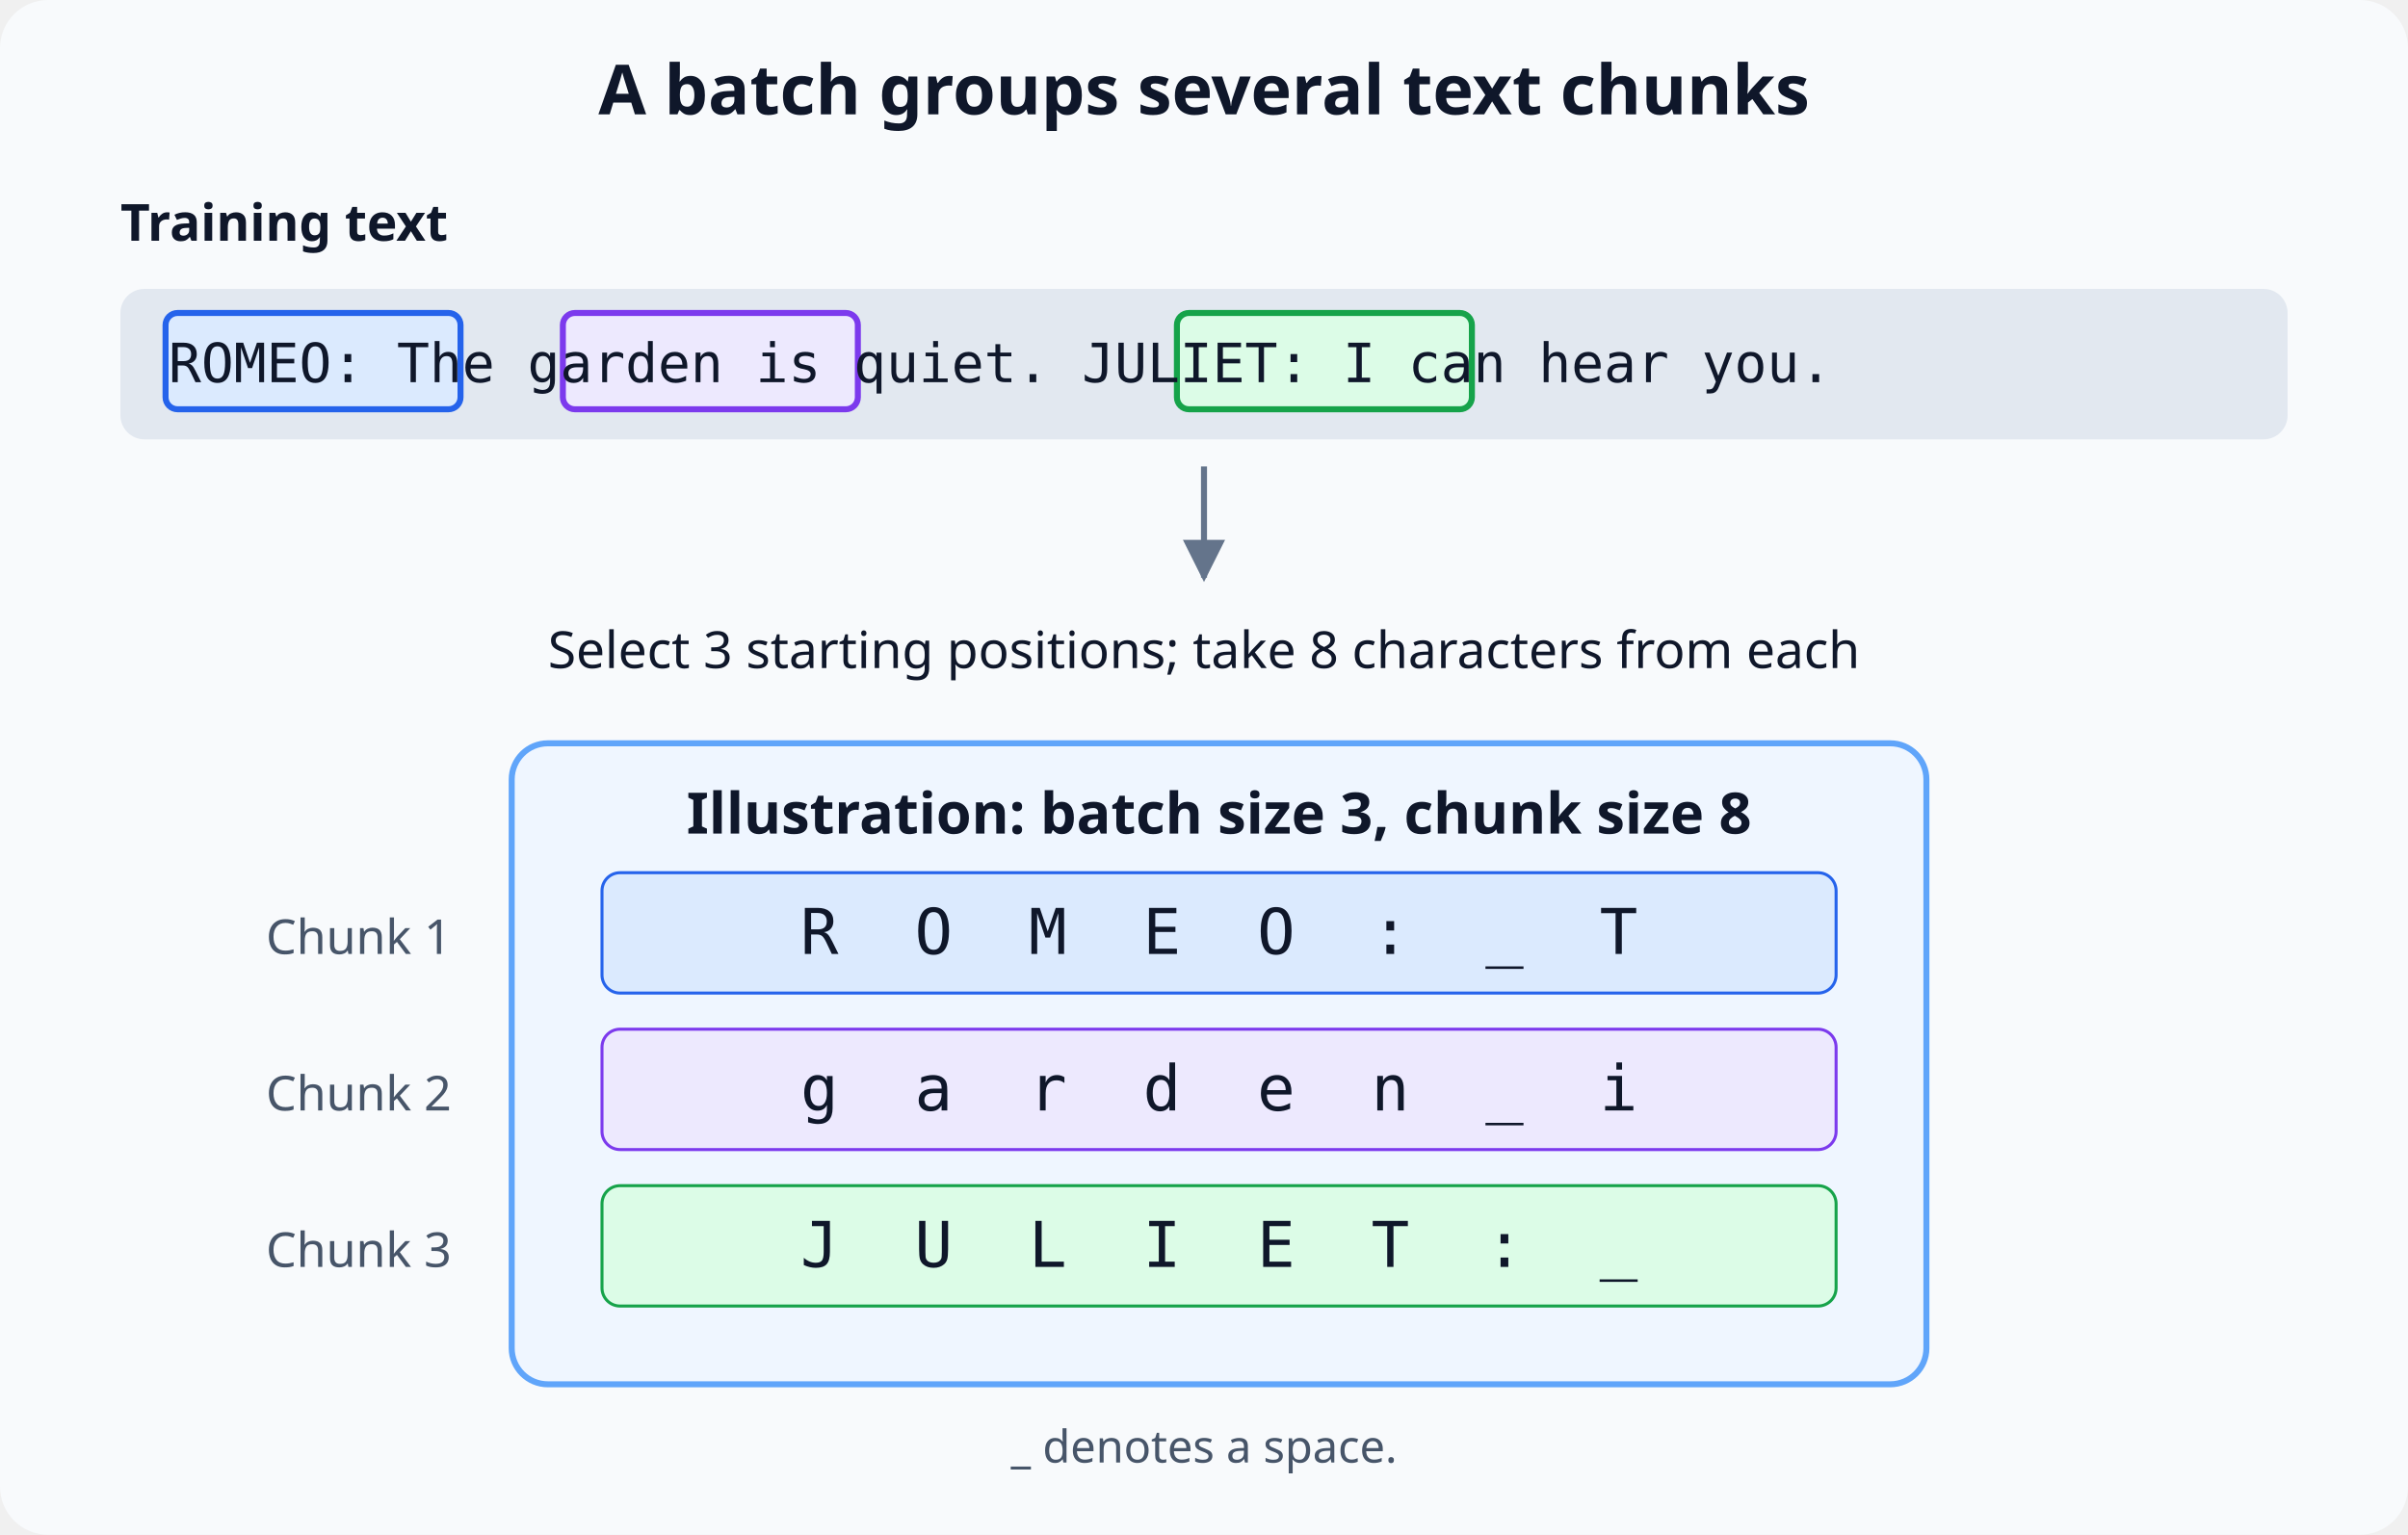
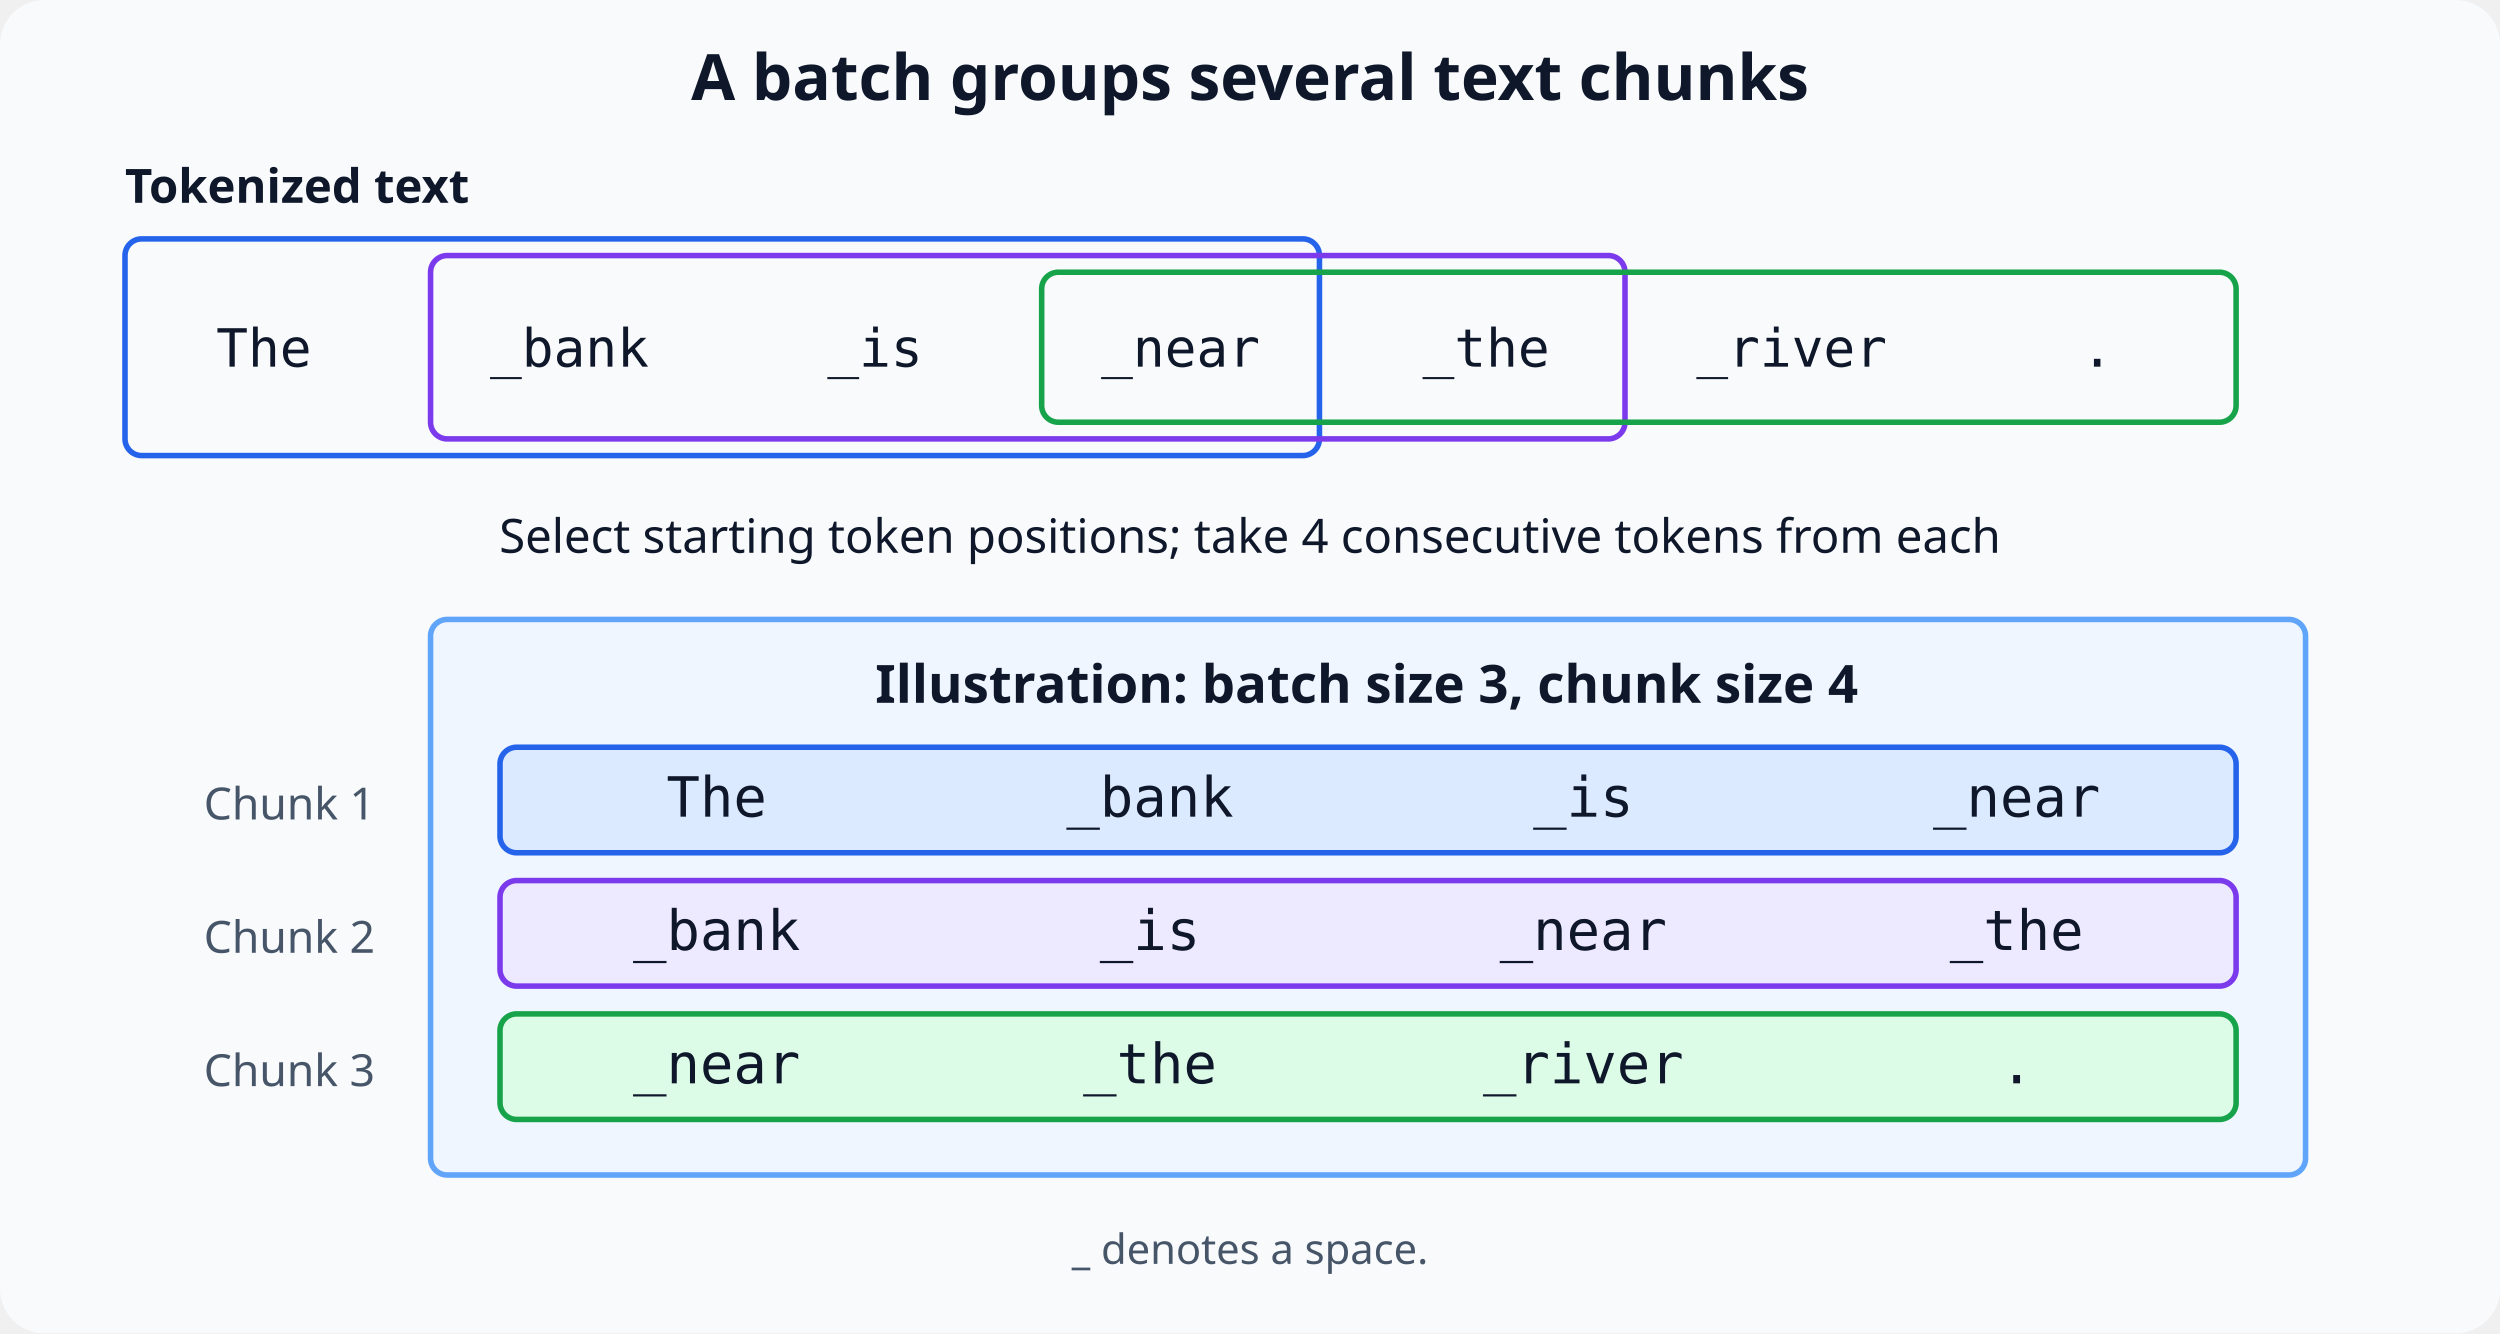
- <svg xmlns="http://www.w3.org/2000/svg" width="800" height="510" viewBox="0 0 800 510" role="img" aria-labelledby="title desc">
+ <svg xmlns="http://www.w3.org/2000/svg" width="900" height="480" viewBox="0 0 900 480" role="img" aria-labelledby="title desc">
  <defs>
    <marker id="arrow" viewBox="0 0 10 10" refX="9" refY="5" markerWidth="7" markerHeight="7" orient="auto">
      <path d="M0 0 L10 5 L0 10 z" fill="#64748b" />
    </marker>
  </defs>
-   <rect width="800" height="510" rx="16" fill="#f8fafc" />
+   <rect width="900" height="480" rx="16" fill="#f8fafc" />
  <g font-family="system-ui, sans-serif" fill="#0f172a">
-     <text x="400" y="38" text-anchor="middle" font-size="23" font-weight="700">A batch groups several text chunks</text>
-     <text x="40" y="80" font-size="17" font-weight="600">Training text</text>
-     <rect x="40" y="96" width="720" height="50" rx="8" fill="#e2e8f0" />
-     <rect x="55" y="104" width="98" height="32" rx="4" fill="#dbeafe" stroke="#2563eb" stroke-width="2" />
-     <rect x="187" y="104" width="98" height="32" rx="4" fill="#ede9fe" stroke="#7c3aed" stroke-width="2" />
-     <rect x="391" y="104" width="98" height="32" rx="4" fill="#dcfce7" stroke="#16a34a" stroke-width="2" />
-     <text x="56" y="127" font-family="monospace" font-size="18" textLength="612" lengthAdjust="spacingAndGlyphs" xml:space="preserve">ROMEO: The garden is quiet. JULIET: I can hear you.</text>
-     <path d="M400 155 V192" stroke="#64748b" stroke-width="2" marker-end="url(#arrow)" />
-     <text x="400" y="222" text-anchor="middle" font-size="17">Select 3 starting positions; take 8 characters from each</text>
-     <rect x="170" y="247" width="470" height="213" rx="12" fill="#eff6ff" stroke="#60a5fa" stroke-width="2" />
-     <text x="405" y="277" text-anchor="middle" font-size="19" font-weight="600">Illustration: batch size 3, chunk size 8</text>
-     <g font-size="16" text-anchor="end" fill="#475569">
-       <text x="150" y="317">Chunk 1</text>
-       <text x="150" y="369">Chunk 2</text>
-       <text x="150" y="421">Chunk 3</text>
-     </g>
-     <g fill="#ffffff" stroke="#93c5fd">
-       <rect x="200" y="290" width="410" height="40" rx="6" fill="#dbeafe" stroke="#2563eb" />
-       <rect x="200" y="342" width="410" height="40" rx="6" fill="#ede9fe" stroke="#7c3aed" />
-       <rect x="200" y="394" width="410" height="40" rx="6" fill="#dcfce7" stroke="#16a34a" />
-     </g>
-     <g font-family="monospace" font-size="21" text-anchor="middle" xml:space="preserve">
-       <text x="405" y="317">R  O  M  E  O  :  _  T</text>
-       <text x="405" y="369">g  a  r  d  e  n  _  i</text>
-       <text x="405" y="421">J  U  L  I  E  T  :  _</text>
-     </g>
-     <text x="400" y="486" text-anchor="middle" font-size="15" fill="#475569">_ denotes a space.</text>
+     <text x="450" y="36" font-size="23" text-anchor="middle" font-weight="700">A batch groups several text chunks</text>
+     <text x="45" y="73" font-size="17" text-anchor="start" font-weight="600">Tokenized text</text>
+     <rect x="45" y="86" width="430" height="78" rx="6" fill="none" stroke="#2563eb" stroke-width="2" />
+     <rect x="155" y="92" width="430" height="66" rx="6" fill="none" stroke="#7c3aed" stroke-width="2" />
+     <rect x="375" y="98" width="430" height="54" rx="6" fill="none" stroke="#16a34a" stroke-width="2" />
+     <text x="95" y="132" font-size="19" text-anchor="middle" font-family="monospace">The</text>
+     <text x="205" y="132" font-size="19" text-anchor="middle" font-family="monospace">_bank</text>
+     <text x="315" y="132" font-size="19" text-anchor="middle" font-family="monospace">_is</text>
+     <text x="425" y="132" font-size="19" text-anchor="middle" font-family="monospace">_near</text>
+     <text x="535" y="132" font-size="19" text-anchor="middle" font-family="monospace">_the</text>
+     <text x="645" y="132" font-size="19" text-anchor="middle" font-family="monospace">_river</text>
+     <text x="755" y="132" font-size="19" text-anchor="middle" font-family="monospace">.</text>
+     <text x="450" y="199" font-size="17" text-anchor="middle">Select starting token positions; take 4 consecutive tokens from each</text>
+     <rect x="155" y="223" width="675" height="200" rx="6" fill="#eff6ff" stroke="#60a5fa" stroke-width="2" />
+     <text x="492" y="253" font-size="19" text-anchor="middle" font-weight="600">Illustration: batch size 3, chunk size 4</text>
+     <text x="135" y="295" font-size="16" text-anchor="end" fill="#475569">Chunk 1</text>
+     <rect x="180" y="269" width="625" height="38" rx="6" fill="#dbeafe" stroke="#2563eb" stroke-width="2" />
+     <text x="258" y="294" font-size="20" text-anchor="middle" font-family="monospace">The</text>
+     <text x="414" y="294" font-size="20" text-anchor="middle" font-family="monospace">_bank</text>
+     <text x="570" y="294" font-size="20" text-anchor="middle" font-family="monospace">_is</text>
+     <text x="726" y="294" font-size="20" text-anchor="middle" font-family="monospace">_near</text>
+     <text x="135" y="343" font-size="16" text-anchor="end" fill="#475569">Chunk 2</text>
+     <rect x="180" y="317" width="625" height="38" rx="6" fill="#ede9fe" stroke="#7c3aed" stroke-width="2" />
+     <text x="258" y="342" font-size="20" text-anchor="middle" font-family="monospace">_bank</text>
+     <text x="414" y="342" font-size="20" text-anchor="middle" font-family="monospace">_is</text>
+     <text x="570" y="342" font-size="20" text-anchor="middle" font-family="monospace">_near</text>
+     <text x="726" y="342" font-size="20" text-anchor="middle" font-family="monospace">_the</text>
+     <text x="135" y="391" font-size="16" text-anchor="end" fill="#475569">Chunk 3</text>
+     <rect x="180" y="365" width="625" height="38" rx="6" fill="#dcfce7" stroke="#16a34a" stroke-width="2" />
+     <text x="258" y="390" font-size="20" text-anchor="middle" font-family="monospace">_near</text>
+     <text x="414" y="390" font-size="20" text-anchor="middle" font-family="monospace">_the</text>
+     <text x="570" y="390" font-size="20" text-anchor="middle" font-family="monospace">_river</text>
+     <text x="726" y="390" font-size="20" text-anchor="middle" font-family="monospace">.</text>
+     <text x="450" y="455" font-size="15" text-anchor="middle" fill="#475569">_ denotes a space.</text>
  </g>
</svg>
